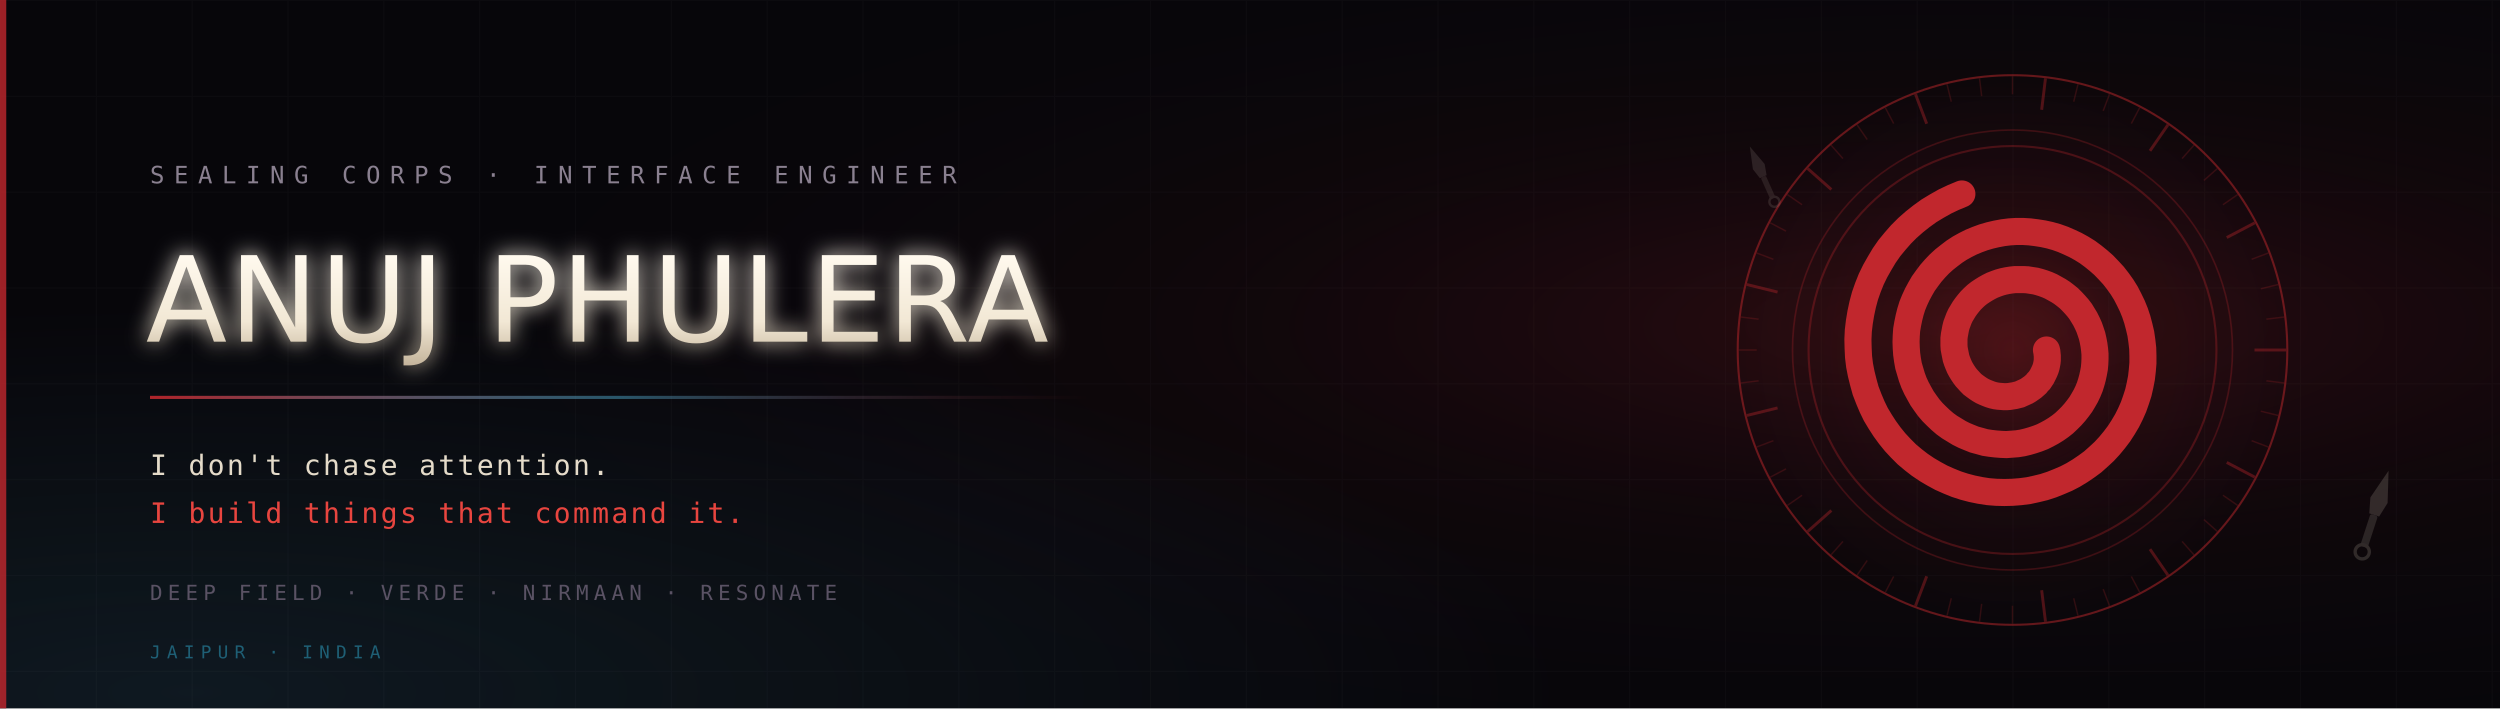
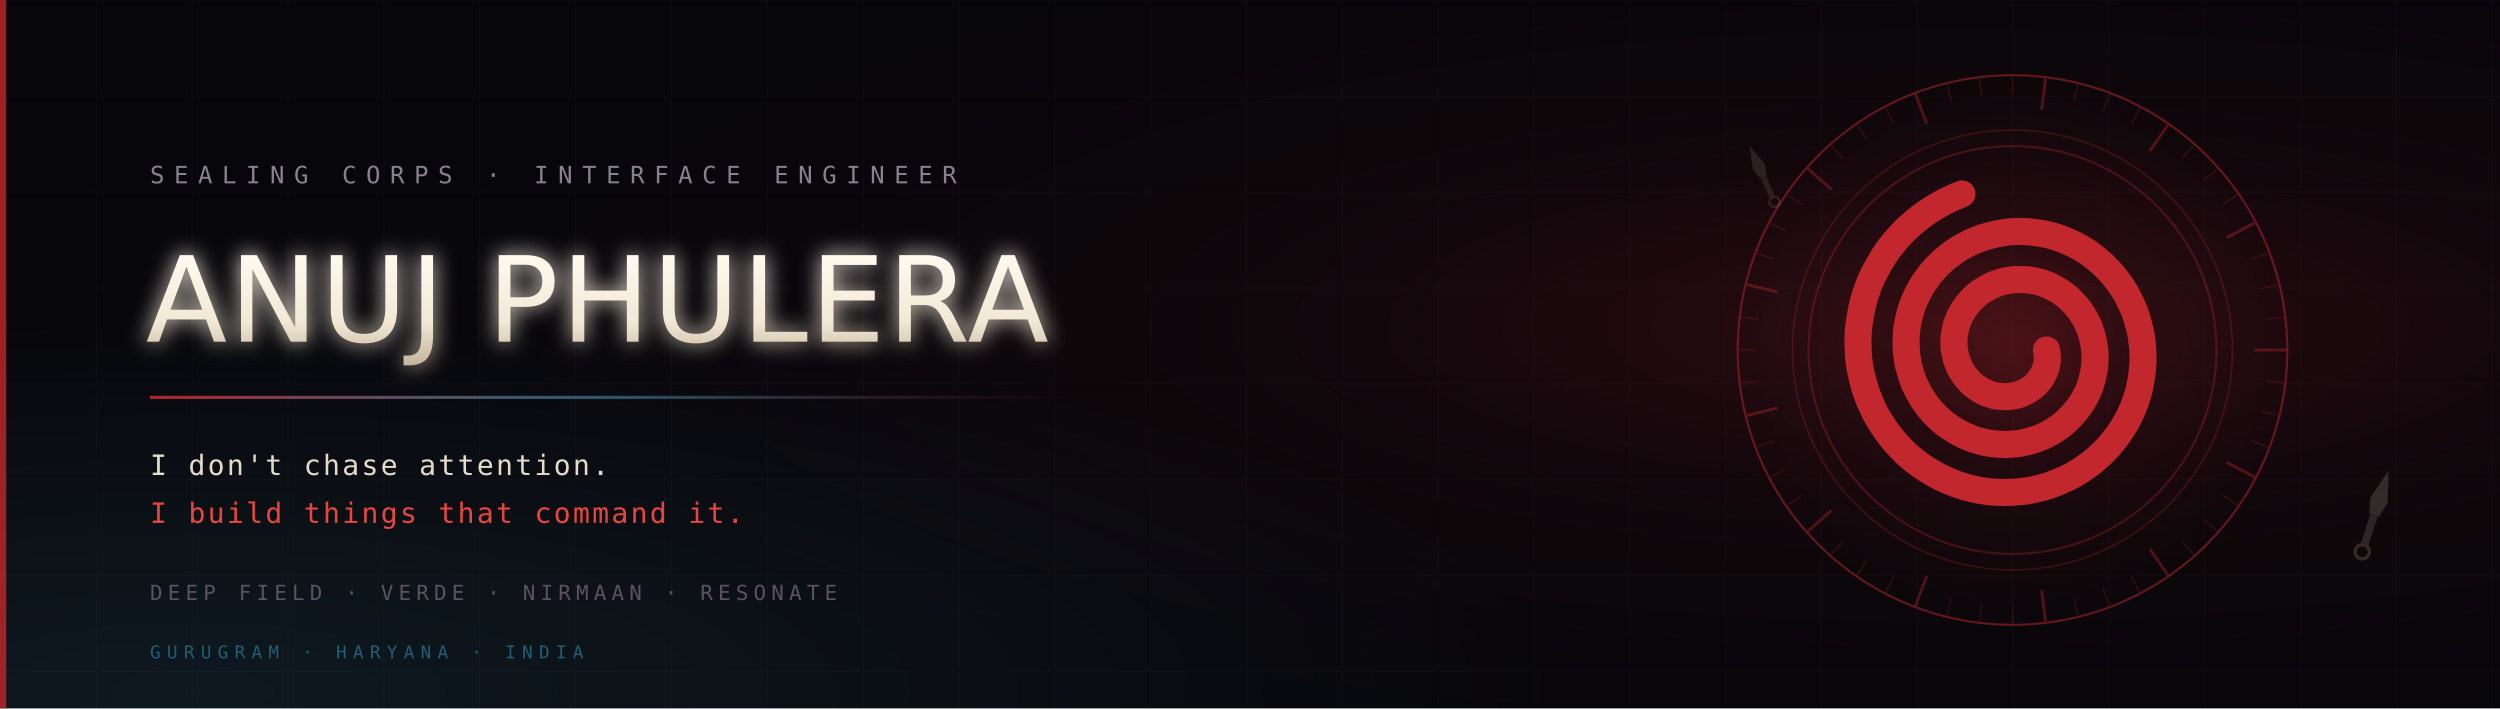
<svg xmlns="http://www.w3.org/2000/svg" width="1200" height="340" viewBox="0 0 1200 340" fill="none" role="img" aria-label="Anuj Phulera">
  <defs>
    <radialGradient id="chakraGlow" cx="0.5" cy="0.5" r="0.5">
      <stop offset="0" stop-color="#C1272D" stop-opacity="0.42" />
      <stop offset="0.45" stop-color="#C1272D" stop-opacity="0.10" />
      <stop offset="1" stop-color="#C1272D" stop-opacity="0" />
    </radialGradient>
    <radialGradient id="paperGlow" cx="0.78" cy="0.46" r="0.64">
      <stop offset="0" stop-color="#C1272D" stop-opacity="0.20" />
      <stop offset="0.5" stop-color="#7A1219" stop-opacity="0.06" />
      <stop offset="1" stop-color="#07060A" stop-opacity="0" />
    </radialGradient>
    <radialGradient id="blueWash" cx="0.08" cy="0.98" r="0.55">
      <stop offset="0" stop-color="#4FB3D9" stop-opacity="0.11" />
      <stop offset="1" stop-color="#4FB3D9" stop-opacity="0" />
    </radialGradient>
    <linearGradient id="ruleGrad" x1="0" y1="0" x2="1" y2="0">
      <stop offset="0" stop-color="#C1272D" stop-opacity="0.9" />
      <stop offset="0.5" stop-color="#4FB3D9" stop-opacity="0.45" />
      <stop offset="1" stop-color="#C1272D" stop-opacity="0" />
    </linearGradient>
    <linearGradient id="nameGrad" x1="0" y1="0" x2="0" y2="1">
      <stop offset="0" stop-color="#FFF9EE" />
      <stop offset="0.6" stop-color="#F2E8D5" />
      <stop offset="1" stop-color="#C4B49B" />
    </linearGradient>
    <pattern id="gridFine" width="46" height="46" patternUnits="userSpaceOnUse">
      <path d="M46 0H0V46" stroke="#FFFFFF" stroke-opacity="0.020" stroke-width="1" />
    </pattern>
    <filter id="softGlow" x="-60%" y="-60%" width="220%" height="220%">
      <feGaussianBlur stdDeviation="5" result="b" />
      <feMerge>
        <feMergeNode in="b" />
        <feMergeNode in="SourceGraphic" />
      </feMerge>
    </filter>
    <linearGradient id="cardGrad" x1="0" y1="0" x2="1" y2="1">
      <stop offset="0" stop-color="#121017" />
      <stop offset="0.55" stop-color="#0A080D" />
      <stop offset="1" stop-color="#100C12" />
    </linearGradient>
    <pattern id="grain" width="3" height="3" patternUnits="userSpaceOnUse">
      <circle cx="0.5" cy="0.5" r="0.45" fill="#FFFFFF" fill-opacity="0.030" />
      <circle cx="2.1" cy="1.7" r="0.4" fill="#FFFFFF" fill-opacity="0.018" />
    </pattern>
  </defs>
  <rect width="1200" height="340" fill="#07060A" />
  <rect width="1200" height="340" fill="url(#gridFine)" />
  <rect width="1200" height="340" fill="url(#paperGlow)" />
  <rect width="1200" height="340" fill="url(#blueWash)" />
  <g transform="translate(966,168)">
    <g opacity="0.88">
      <animateTransform attributeName="transform" type="rotate" from="0 0 0" to="360 0 0" dur="70s" repeatCount="indefinite" />
      <circle cx="0" cy="0" r="131.9" fill="none" stroke="#C1272D" stroke-width="1" stroke-opacity="0.55" />
      <circle cx="0" cy="0" r="105.6" fill="none" stroke="#C1272D" stroke-width="0.8" stroke-opacity="0.28" />
      <line x1="116.16" y1="0.00" x2="131.34" y2="0.00" stroke="#C1272D" stroke-width="1.4" stroke-opacity="0.42" />
      <line x1="121.86" y1="14.80" x2="130.38" y2="15.83" stroke="#C1272D" stroke-width="0.7" stroke-opacity="0.23" />
      <line x1="119.19" y1="29.38" x2="127.52" y2="31.43" stroke="#C1272D" stroke-width="0.7" stroke-opacity="0.23" />
      <line x1="114.78" y1="43.53" x2="122.81" y2="46.57" stroke="#C1272D" stroke-width="0.7" stroke-opacity="0.23" />
      <line x1="102.85" y1="53.98" x2="116.30" y2="61.04" stroke="#C1272D" stroke-width="1.4" stroke-opacity="0.42" />
      <line x1="101.03" y1="69.74" x2="108.09" y2="74.61" stroke="#C1272D" stroke-width="0.7" stroke-opacity="0.23" />
      <line x1="91.89" y1="81.40" x2="98.31" y2="87.09" stroke="#C1272D" stroke-width="0.7" stroke-opacity="0.23" />
      <line x1="81.40" y1="91.89" x2="87.09" y2="98.31" stroke="#C1272D" stroke-width="0.7" stroke-opacity="0.23" />
      <line x1="65.99" y1="95.60" x2="74.61" y2="108.09" stroke="#C1272D" stroke-width="1.4" stroke-opacity="0.42" />
      <line x1="57.05" y1="108.70" x2="61.04" y2="116.30" stroke="#C1272D" stroke-width="0.7" stroke-opacity="0.23" />
      <line x1="43.53" y1="114.78" x2="46.57" y2="122.81" stroke="#C1272D" stroke-width="0.7" stroke-opacity="0.23" />
      <line x1="29.38" y1="119.19" x2="31.43" y2="127.52" stroke="#C1272D" stroke-width="0.7" stroke-opacity="0.23" />
      <line x1="14.00" y1="115.31" x2="15.83" y2="130.38" stroke="#C1272D" stroke-width="1.4" stroke-opacity="0.42" />
      <line x1="-0.00" y1="122.76" x2="-0.00" y2="131.34" stroke="#C1272D" stroke-width="0.7" stroke-opacity="0.23" />
      <line x1="-14.80" y1="121.86" x2="-15.83" y2="130.38" stroke="#C1272D" stroke-width="0.7" stroke-opacity="0.23" />
      <line x1="-29.38" y1="119.19" x2="-31.43" y2="127.52" stroke="#C1272D" stroke-width="0.7" stroke-opacity="0.23" />
      <line x1="-41.19" y1="108.61" x2="-46.57" y2="122.81" stroke="#C1272D" stroke-width="1.4" stroke-opacity="0.42" />
      <line x1="-57.05" y1="108.70" x2="-61.04" y2="116.30" stroke="#C1272D" stroke-width="0.7" stroke-opacity="0.23" />
      <line x1="-69.74" y1="101.03" x2="-74.61" y2="108.09" stroke="#C1272D" stroke-width="0.7" stroke-opacity="0.23" />
      <line x1="-81.40" y1="91.89" x2="-87.09" y2="98.31" stroke="#C1272D" stroke-width="0.7" stroke-opacity="0.23" />
      <line x1="-86.95" y1="77.03" x2="-98.31" y2="87.09" stroke="#C1272D" stroke-width="1.4" stroke-opacity="0.42" />
      <line x1="-101.03" y1="69.74" x2="-108.09" y2="74.61" stroke="#C1272D" stroke-width="0.7" stroke-opacity="0.23" />
      <line x1="-108.70" y1="57.05" x2="-116.30" y2="61.04" stroke="#C1272D" stroke-width="0.7" stroke-opacity="0.23" />
      <line x1="-114.78" y1="43.53" x2="-122.81" y2="46.57" stroke="#C1272D" stroke-width="0.7" stroke-opacity="0.23" />
      <line x1="-112.78" y1="27.80" x2="-127.52" y2="31.43" stroke="#C1272D" stroke-width="1.4" stroke-opacity="0.42" />
      <line x1="-121.86" y1="14.80" x2="-130.38" y2="15.83" stroke="#C1272D" stroke-width="0.7" stroke-opacity="0.23" />
      <line x1="-122.76" y1="-0.00" x2="-131.34" y2="-0.00" stroke="#C1272D" stroke-width="0.7" stroke-opacity="0.23" />
      <line x1="-121.86" y1="-14.80" x2="-130.38" y2="-15.83" stroke="#C1272D" stroke-width="0.7" stroke-opacity="0.23" />
      <line x1="-112.78" y1="-27.80" x2="-127.52" y2="-31.43" stroke="#C1272D" stroke-width="1.4" stroke-opacity="0.42" />
      <line x1="-114.78" y1="-43.53" x2="-122.81" y2="-46.57" stroke="#C1272D" stroke-width="0.7" stroke-opacity="0.23" />
      <line x1="-108.70" y1="-57.05" x2="-116.30" y2="-61.04" stroke="#C1272D" stroke-width="0.7" stroke-opacity="0.23" />
      <line x1="-101.03" y1="-69.74" x2="-108.09" y2="-74.61" stroke="#C1272D" stroke-width="0.7" stroke-opacity="0.23" />
      <line x1="-86.95" y1="-77.03" x2="-98.31" y2="-87.09" stroke="#C1272D" stroke-width="1.4" stroke-opacity="0.42" />
      <line x1="-81.40" y1="-91.89" x2="-87.09" y2="-98.31" stroke="#C1272D" stroke-width="0.7" stroke-opacity="0.23" />
      <line x1="-69.74" y1="-101.03" x2="-74.61" y2="-108.09" stroke="#C1272D" stroke-width="0.7" stroke-opacity="0.23" />
      <line x1="-57.05" y1="-108.70" x2="-61.04" y2="-116.30" stroke="#C1272D" stroke-width="0.7" stroke-opacity="0.23" />
      <line x1="-41.19" y1="-108.61" x2="-46.57" y2="-122.81" stroke="#C1272D" stroke-width="1.4" stroke-opacity="0.42" />
      <line x1="-29.38" y1="-119.19" x2="-31.43" y2="-127.52" stroke="#C1272D" stroke-width="0.7" stroke-opacity="0.23" />
      <line x1="-14.80" y1="-121.86" x2="-15.83" y2="-130.38" stroke="#C1272D" stroke-width="0.7" stroke-opacity="0.23" />
      <line x1="-0.00" y1="-122.76" x2="-0.00" y2="-131.34" stroke="#C1272D" stroke-width="0.7" stroke-opacity="0.23" />
      <line x1="14.00" y1="-115.31" x2="15.83" y2="-130.38" stroke="#C1272D" stroke-width="1.4" stroke-opacity="0.42" />
      <line x1="29.38" y1="-119.19" x2="31.43" y2="-127.52" stroke="#C1272D" stroke-width="0.7" stroke-opacity="0.23" />
      <line x1="43.53" y1="-114.78" x2="46.57" y2="-122.81" stroke="#C1272D" stroke-width="0.7" stroke-opacity="0.23" />
      <line x1="57.05" y1="-108.70" x2="61.04" y2="-116.30" stroke="#C1272D" stroke-width="0.7" stroke-opacity="0.23" />
      <line x1="65.99" y1="-95.60" x2="74.61" y2="-108.09" stroke="#C1272D" stroke-width="1.4" stroke-opacity="0.42" />
      <line x1="81.40" y1="-91.89" x2="87.09" y2="-98.31" stroke="#C1272D" stroke-width="0.7" stroke-opacity="0.23" />
      <line x1="91.89" y1="-81.40" x2="98.31" y2="-87.09" stroke="#C1272D" stroke-width="0.7" stroke-opacity="0.23" />
      <line x1="101.03" y1="-69.74" x2="108.09" y2="-74.61" stroke="#C1272D" stroke-width="0.7" stroke-opacity="0.23" />
      <line x1="102.85" y1="-53.98" x2="116.30" y2="-61.04" stroke="#C1272D" stroke-width="1.4" stroke-opacity="0.42" />
      <line x1="114.78" y1="-43.53" x2="122.81" y2="-46.57" stroke="#C1272D" stroke-width="0.7" stroke-opacity="0.23" />
      <line x1="119.19" y1="-29.38" x2="127.52" y2="-31.43" stroke="#C1272D" stroke-width="0.7" stroke-opacity="0.23" />
      <line x1="121.86" y1="-14.80" x2="130.38" y2="-15.83" stroke="#C1272D" stroke-width="0.7" stroke-opacity="0.23" />
    </g>
  </g>
  <circle cx="966" cy="168" r="129.6" fill="url(#chakraGlow)" opacity="0.55" />
  <g transform="translate(966,168)" opacity="1.0">
    <g>
      <animateTransform attributeName="transform" type="rotate" from="0 0 0" to="360 0 0" dur="26s" repeatCount="indefinite" />
      <path d="M 16.3,0.0 L 16.5,0.9 L 16.6,1.9 L 16.7,2.9 L 16.7,3.8 L 16.7,4.8 L 16.6,5.8 L 16.4,6.9 L 16.2,7.9 L 15.9,8.9 L 15.5,9.9 L 15.1,10.8 L 14.6,11.8 L 14.1,12.8 L 13.5,13.7 L 12.9,14.6 L 12.1,15.4 L 11.4,16.3 L 10.5,17.1 L 9.7,17.8 L 8.7,18.5 L 7.7,19.2 L 6.7,19.8 L 5.6,20.3 L 4.5,20.8 L 3.4,21.3 L 2.2,21.6 L 1.0,21.9 L -0.3,22.1 L -1.5,22.3 L -2.8,22.4 L -4.1,22.4 L -5.4,22.3 L -6.7,22.2 L -8.1,22.0 L -9.4,21.7 L -10.7,21.3 L -12.0,20.8 L -13.2,20.3 L -14.5,19.7 L -15.7,19.0 L -16.9,18.2 L -18.0,17.4 L -19.2,16.5 L -20.2,15.5 L -21.2,14.4 L -22.2,13.3 L -23.1,12.1 L -23.9,10.9 L -24.7,9.6 L -25.4,8.3 L -26.0,6.9 L -26.6,5.4 L -27.1,3.9 L -27.4,2.4 L -27.7,0.9 L -28.0,-0.7 L -28.1,-2.3 L -28.1,-3.9 L -28.1,-5.5 L -27.9,-7.2 L -27.6,-8.8 L -27.3,-10.4 L -26.9,-12.0 L -26.3,-13.6 L -25.7,-15.2 L -25.0,-16.7 L -24.1,-18.2 L -23.2,-19.7 L -22.2,-21.1 L -21.1,-22.5 L -20.0,-23.8 L -18.7,-25.1 L -17.4,-26.3 L -16.0,-27.4 L -14.5,-28.4 L -12.9,-29.4 L -11.3,-30.3 L -9.7,-31.1 L -7.9,-31.8 L -6.2,-32.4 L -4.4,-32.9 L -2.5,-33.3 L -0.6,-33.6 L 1.3,-33.8 L 3.2,-33.8 L 5.1,-33.8 L 7.1,-33.7 L 9.0,-33.4 L 11.0,-33.1 L 12.9,-32.6 L 14.8,-32.0 L 16.7,-31.3 L 18.5,-30.5 L 20.3,-29.5 L 22.1,-28.5 L 23.8,-27.4 L 25.5,-26.1 L 27.1,-24.8 L 28.6,-23.3 L 30.0,-21.8 L 31.4,-20.2 L 32.7,-18.5 L 33.8,-16.7 L 34.9,-14.9 L 35.9,-12.9 L 36.8,-10.9 L 37.5,-8.9 L 38.2,-6.8 L 38.7,-4.6 L 39.1,-2.5 L 39.4,-0.2 L 39.6,2.0 L 39.6,4.2 L 39.5,6.5 L 39.3,8.8 L 38.9,11.0 L 38.4,13.3 L 37.8,15.5 L 37.1,17.7 L 36.2,19.9 L 35.2,22.0 L 34.0,24.1 L 32.8,26.1 L 31.4,28.0 L 29.9,29.9 L 28.3,31.7 L 26.6,33.4 L 24.8,35.1 L 22.9,36.6 L 20.9,38.0 L 18.8,39.3 L 16.6,40.5 L 14.4,41.6 L 12.1,42.5 L 9.7,43.3 L 7.3,44.0 L 4.8,44.6 L 2.3,45.0 L -0.3,45.2 L -2.9,45.4 L -5.4,45.3 L -8.0,45.1 L -10.6,44.8 L -13.2,44.4 L -15.7,43.7 L -18.3,43.0 L -20.8,42.0 L -23.2,41.0 L -25.6,39.8 L -27.9,38.4 L -30.2,37.0 L -32.4,35.4 L -34.5,33.6 L -36.5,31.7 L -38.4,29.8 L -40.2,27.7 L -41.8,25.5 L -43.4,23.2 L -44.8,20.7 L -46.1,18.3 L -47.3,15.7 L -48.3,13.0 L -49.1,10.3 L -49.9,7.6 L -50.4,4.8 L -50.8,1.9 L -51.0,-1.0 L -51.1,-3.9 L -51.0,-6.8 L -50.8,-9.7 L -50.3,-12.6 L -49.7,-15.5 L -49.0,-18.3 L -48.1,-21.2 L -47.0,-23.9 L -45.7,-26.7 L -44.3,-29.3 L -42.8,-31.9 L -41.0,-34.4 L -39.2,-36.8 L -37.2,-39.1 L -35.1,-41.3 L -32.8,-43.4 L -30.4,-45.3 L -27.9,-47.2 L -25.3,-48.9 L -22.6,-50.4 L -19.8,-51.8 L -16.9,-53.0 L -13.9,-54.1 L -10.8,-55.0 L -7.8,-55.7 L -4.6,-56.3 L -1.4,-56.7 L 1.8,-56.9 L 5.0,-56.9 L 8.3,-56.7 L 11.5,-56.3 L 14.7,-55.8 L 17.9,-55.1 L 21.1,-54.2 L 24.2,-53.1 L 27.2,-51.8 L 30.2,-50.4 L 33.1,-48.8 L 36.0,-47.0 L 38.7,-45.0 L 41.3,-42.9 L 43.8,-40.7 L 46.2,-38.2 L 48.5,-35.7 L 50.6,-33.0 L 52.6,-30.2 L 54.4,-27.3 L 56.0,-24.2 L 57.5,-21.1 L 58.8,-17.9 L 59.9,-14.6 L 60.8,-11.2 L 61.6,-7.8 L 62.1,-4.3 L 62.5,-0.8 L 62.6,2.8 L 62.6,6.3 L 62.3,9.9 L 61.9,13.4 L 61.2,17.0 L 60.4,20.5 L 59.3,23.9 L 58.1,27.3 L 56.6,30.7 L 55.0,33.9 L 53.1,37.1 L 51.1,40.2 L 48.9,43.1 L 46.5,46.0 L 44.0,48.7 L 41.3,51.2 L 38.5,53.7 L 35.5,55.9 L 32.4,58.0 L 29.1,60.0 L 25.8,61.7 L 22.3,63.2 L 18.8,64.6 L 15.1,65.8 L 11.4,66.7 L 7.7,67.5 L 3.8,68.0 L 0.0,68.3 L -3.9,68.4 L -7.8,68.3 L -11.6,68.0 L -15.5,67.4 L -19.4,66.6 L -23.2,65.6 L -26.9,64.4 L -30.6,62.9 L -34.2,61.3 L -37.7,59.4 L -41.1,57.4 L -44.5,55.1 L -47.6,52.7 L -50.7,50.1 L -53.6,47.2 L -56.3,44.3 L -58.9,41.1 L -61.3,37.8 L -63.5,34.4 L -65.6,30.9 L -67.4,27.2 L -69.0,23.4 L -70.5,19.5 L -71.6,15.5 L -72.6,11.5 L -73.4,7.4 L -73.9,3.3 L -74.1,-0.9 L -74.2,-5.1 L -74.0,-9.3 L -73.5,-13.5 L -72.8,-17.7 L -71.9,-21.9 L -70.8,-26.0 L -69.4,-30.0 L -67.8,-34.0 L -65.9,-37.9 L -63.8,-41.6 L -61.6,-45.3 L -59.1,-48.9 L -56.3,-52.3 L -53.5,-55.5 L -50.4,-58.6 L -47.1,-61.5 L -43.7,-64.2 L -40.1,-66.8 L -36.3,-69.1 L -32.4,-71.3 L -28.4,-73.2 L -24.3,-74.9" fill="none" stroke="#C1272D" stroke-width="13.00" stroke-linecap="round" />
    </g>
  </g>
  <circle cx="966" cy="168" r="97.9" fill="none" stroke="#C1272D" stroke-width="1" stroke-opacity="0.30" />
  <circle cx="543.8" cy="348" r="1.4" fill="#4FB3D9" opacity="0">
    <animate attributeName="cy" values="348;-24" dur="16.3s" begin="6.5s" repeatCount="indefinite" />
    <animate attributeName="cx" values="543.8;544.4" dur="16.3s" begin="6.5s" repeatCount="indefinite" />
    <animate attributeName="opacity" values="0;0.8;0.45;0" keyTimes="0;0.2;0.68;1" dur="16.3s" begin="6.5s" repeatCount="indefinite" />
  </circle>
  <circle cx="227.9" cy="348" r="1.4" fill="#4FB3D9" opacity="0">
    <animate attributeName="cy" values="348;-24" dur="13.7s" begin="11.1s" repeatCount="indefinite" />
    <animate attributeName="cx" values="227.9;195.4" dur="13.7s" begin="11.1s" repeatCount="indefinite" />
    <animate attributeName="opacity" values="0;0.8;0.45;0" keyTimes="0;0.2;0.68;1" dur="13.7s" begin="11.1s" repeatCount="indefinite" />
  </circle>
  <circle cx="117.0" cy="348" r="1.8" fill="#4FB3D9" opacity="0">
    <animate attributeName="cy" values="348;-24" dur="14.2s" begin="0.6s" repeatCount="indefinite" />
    <animate attributeName="cx" values="117.0;155.6" dur="14.2s" begin="0.6s" repeatCount="indefinite" />
    <animate attributeName="opacity" values="0;0.8;0.45;0" keyTimes="0;0.2;0.68;1" dur="14.2s" begin="0.6s" repeatCount="indefinite" />
  </circle>
  <circle cx="781.6" cy="348" r="1.5" fill="#F2E8D5" opacity="0">
    <animate attributeName="cy" values="348;-24" dur="9.4s" begin="0.2s" repeatCount="indefinite" />
    <animate attributeName="cx" values="781.6;783.9" dur="9.4s" begin="0.2s" repeatCount="indefinite" />
    <animate attributeName="opacity" values="0;0.8;0.45;0" keyTimes="0;0.2;0.68;1" dur="9.4s" begin="0.2s" repeatCount="indefinite" />
  </circle>
  <circle cx="234.4" cy="348" r="1.0" fill="#4FB3D9" opacity="0">
    <animate attributeName="cy" values="348;-24" dur="8.3s" begin="6.5s" repeatCount="indefinite" />
    <animate attributeName="cx" values="234.4;229.7" dur="8.3s" begin="6.5s" repeatCount="indefinite" />
    <animate attributeName="opacity" values="0;0.8;0.45;0" keyTimes="0;0.2;0.68;1" dur="8.3s" begin="6.5s" repeatCount="indefinite" />
  </circle>
  <circle cx="622.6" cy="348" r="1.5" fill="#F2E8D5" opacity="0">
    <animate attributeName="cy" values="348;-24" dur="12.5s" begin="9.3s" repeatCount="indefinite" />
    <animate attributeName="cx" values="622.6;619.2" dur="12.5s" begin="9.3s" repeatCount="indefinite" />
    <animate attributeName="opacity" values="0;0.8;0.45;0" keyTimes="0;0.2;0.68;1" dur="12.5s" begin="9.3s" repeatCount="indefinite" />
  </circle>
  <circle cx="1187.2" cy="348" r="2.0" fill="#F2E8D5" opacity="0">
    <animate attributeName="cy" values="348;-24" dur="15.6s" begin="9.9s" repeatCount="indefinite" />
    <animate attributeName="cx" values="1187.2;1172.5" dur="15.6s" begin="9.9s" repeatCount="indefinite" />
    <animate attributeName="opacity" values="0;0.8;0.45;0" keyTimes="0;0.2;0.68;1" dur="15.6s" begin="9.9s" repeatCount="indefinite" />
  </circle>
  <circle cx="351.1" cy="348" r="0.8" fill="#4FB3D9" opacity="0">
    <animate attributeName="cy" values="348;-24" dur="14.9s" begin="5.6s" repeatCount="indefinite" />
    <animate attributeName="cx" values="351.1;378.8" dur="14.9s" begin="5.6s" repeatCount="indefinite" />
    <animate attributeName="opacity" values="0;0.8;0.45;0" keyTimes="0;0.2;0.68;1" dur="14.9s" begin="5.6s" repeatCount="indefinite" />
  </circle>
  <circle cx="1140.5" cy="348" r="1.8" fill="#4FB3D9" opacity="0">
    <animate attributeName="cy" values="348;-24" dur="8.0s" begin="2.9s" repeatCount="indefinite" />
    <animate attributeName="cx" values="1140.5;1173.3" dur="8.0s" begin="2.9s" repeatCount="indefinite" />
    <animate attributeName="opacity" values="0;0.8;0.45;0" keyTimes="0;0.2;0.68;1" dur="8.0s" begin="2.9s" repeatCount="indefinite" />
  </circle>
  <circle cx="1166.8" cy="348" r="1.2" fill="#F2E8D5" opacity="0">
    <animate attributeName="cy" values="348;-24" dur="8.7s" begin="8.8s" repeatCount="indefinite" />
    <animate attributeName="cx" values="1166.8;1189.1" dur="8.7s" begin="8.8s" repeatCount="indefinite" />
    <animate attributeName="opacity" values="0;0.8;0.45;0" keyTimes="0;0.2;0.68;1" dur="8.7s" begin="8.8s" repeatCount="indefinite" />
  </circle>
  <circle cx="112.8" cy="348" r="1.1" fill="#F2E8D5" opacity="0">
    <animate attributeName="cy" values="348;-24" dur="16.7s" begin="10.6s" repeatCount="indefinite" />
    <animate attributeName="cx" values="112.8;82.3" dur="16.7s" begin="10.6s" repeatCount="indefinite" />
    <animate attributeName="opacity" values="0;0.8;0.45;0" keyTimes="0;0.2;0.68;1" dur="16.7s" begin="10.6s" repeatCount="indefinite" />
  </circle>
  <circle cx="129.2" cy="348" r="0.8" fill="#4FB3D9" opacity="0">
    <animate attributeName="cy" values="348;-24" dur="15.2s" begin="2.5s" repeatCount="indefinite" />
    <animate attributeName="cx" values="129.2;134.0" dur="15.2s" begin="2.5s" repeatCount="indefinite" />
    <animate attributeName="opacity" values="0;0.8;0.45;0" keyTimes="0;0.2;0.68;1" dur="15.2s" begin="2.5s" repeatCount="indefinite" />
  </circle>
  <circle cx="235.0" cy="348" r="1.7" fill="#4FB3D9" opacity="0">
    <animate attributeName="cy" values="348;-24" dur="9.2s" begin="9.0s" repeatCount="indefinite" />
    <animate attributeName="cx" values="235.0;204.3" dur="9.2s" begin="9.0s" repeatCount="indefinite" />
    <animate attributeName="opacity" values="0;0.8;0.45;0" keyTimes="0;0.2;0.68;1" dur="9.2s" begin="9.0s" repeatCount="indefinite" />
  </circle>
  <circle cx="261.2" cy="348" r="1.1" fill="#4FB3D9" opacity="0">
    <animate attributeName="cy" values="348;-24" dur="16.7s" begin="11.2s" repeatCount="indefinite" />
    <animate attributeName="cx" values="261.2;245.5" dur="16.7s" begin="11.2s" repeatCount="indefinite" />
    <animate attributeName="opacity" values="0;0.8;0.45;0" keyTimes="0;0.2;0.68;1" dur="16.7s" begin="11.2s" repeatCount="indefinite" />
  </circle>
  <circle cx="258.6" cy="348" r="1.2" fill="#4FB3D9" opacity="0">
    <animate attributeName="cy" values="348;-24" dur="15.7s" begin="9.0s" repeatCount="indefinite" />
    <animate attributeName="cx" values="258.6;226.7" dur="15.7s" begin="9.0s" repeatCount="indefinite" />
    <animate attributeName="opacity" values="0;0.8;0.45;0" keyTimes="0;0.2;0.68;1" dur="15.7s" begin="9.0s" repeatCount="indefinite" />
  </circle>
  <circle cx="261.6" cy="348" r="1.0" fill="#F2E8D5" opacity="0">
    <animate attributeName="cy" values="348;-24" dur="15.0s" begin="4.6s" repeatCount="indefinite" />
    <animate attributeName="cx" values="261.6;245.3" dur="15.0s" begin="4.6s" repeatCount="indefinite" />
    <animate attributeName="opacity" values="0;0.8;0.45;0" keyTimes="0;0.2;0.68;1" dur="15.0s" begin="4.6s" repeatCount="indefinite" />
  </circle>
  <circle cx="116.3" cy="348" r="1.5" fill="#4FB3D9" opacity="0">
    <animate attributeName="cy" values="348;-24" dur="10.2s" begin="8.4s" repeatCount="indefinite" />
    <animate attributeName="cx" values="116.3;106.1" dur="10.2s" begin="8.4s" repeatCount="indefinite" />
    <animate attributeName="opacity" values="0;0.8;0.45;0" keyTimes="0;0.2;0.68;1" dur="10.2s" begin="8.4s" repeatCount="indefinite" />
  </circle>
  <circle cx="1141.8" cy="348" r="1.3" fill="#F2E8D5" opacity="0">
    <animate attributeName="cy" values="348;-24" dur="13.2s" begin="12.1s" repeatCount="indefinite" />
    <animate attributeName="cx" values="1141.8;1116.4" dur="13.2s" begin="12.1s" repeatCount="indefinite" />
    <animate attributeName="opacity" values="0;0.8;0.45;0" keyTimes="0;0.2;0.68;1" dur="13.2s" begin="12.1s" repeatCount="indefinite" />
  </circle>
  <circle cx="1081.9" cy="348" r="1.8" fill="#4FB3D9" opacity="0">
    <animate attributeName="cy" values="348;-24" dur="10.2s" begin="2.7s" repeatCount="indefinite" />
    <animate attributeName="cx" values="1081.9;1101.1" dur="10.2s" begin="2.7s" repeatCount="indefinite" />
    <animate attributeName="opacity" values="0;0.8;0.45;0" keyTimes="0;0.2;0.68;1" dur="10.2s" begin="2.7s" repeatCount="indefinite" />
  </circle>
  <circle cx="242.0" cy="348" r="1.9" fill="#F2E8D5" opacity="0">
    <animate attributeName="cy" values="348;-24" dur="15.9s" begin="8.4s" repeatCount="indefinite" />
    <animate attributeName="cx" values="242.0;235.7" dur="15.9s" begin="8.4s" repeatCount="indefinite" />
    <animate attributeName="opacity" values="0;0.8;0.45;0" keyTimes="0;0.2;0.68;1" dur="15.9s" begin="8.4s" repeatCount="indefinite" />
  </circle>
  <circle cx="55.7" cy="348" r="2.0" fill="#4FB3D9" opacity="0">
    <animate attributeName="cy" values="348;-24" dur="10.1s" begin="9.9s" repeatCount="indefinite" />
    <animate attributeName="cx" values="55.7;36.2" dur="10.1s" begin="9.9s" repeatCount="indefinite" />
    <animate attributeName="opacity" values="0;0.8;0.45;0" keyTimes="0;0.2;0.68;1" dur="10.1s" begin="9.9s" repeatCount="indefinite" />
  </circle>
  <circle cx="713.8" cy="348" r="1.1" fill="#F2E8D5" opacity="0">
    <animate attributeName="cy" values="348;-24" dur="9.6s" begin="10.1s" repeatCount="indefinite" />
    <animate attributeName="cx" values="713.8;679.3" dur="9.6s" begin="10.1s" repeatCount="indefinite" />
    <animate attributeName="opacity" values="0;0.8;0.45;0" keyTimes="0;0.2;0.68;1" dur="9.6s" begin="10.1s" repeatCount="indefinite" />
  </circle>
  <circle cx="670.1" cy="348" r="1.8" fill="#F2E8D5" opacity="0">
    <animate attributeName="cy" values="348;-24" dur="13.5s" begin="3.9s" repeatCount="indefinite" />
    <animate attributeName="cx" values="670.1;703.4" dur="13.5s" begin="3.9s" repeatCount="indefinite" />
    <animate attributeName="opacity" values="0;0.8;0.45;0" keyTimes="0;0.2;0.68;1" dur="13.5s" begin="3.9s" repeatCount="indefinite" />
  </circle>
  <circle cx="29.6" cy="348" r="1.0" fill="#4FB3D9" opacity="0">
    <animate attributeName="cy" values="348;-24" dur="12.0s" begin="0.8s" repeatCount="indefinite" />
    <animate attributeName="cx" values="29.6;3.7" dur="12.0s" begin="0.8s" repeatCount="indefinite" />
    <animate attributeName="opacity" values="0;0.8;0.45;0" keyTimes="0;0.2;0.68;1" dur="12.0s" begin="0.8s" repeatCount="indefinite" />
  </circle>
  <circle cx="685.2" cy="348" r="0.9" fill="#4FB3D9" opacity="0">
    <animate attributeName="cy" values="348;-24" dur="11.3s" begin="12.5s" repeatCount="indefinite" />
    <animate attributeName="cx" values="685.2;723.6" dur="11.3s" begin="12.5s" repeatCount="indefinite" />
    <animate attributeName="opacity" values="0;0.8;0.45;0" keyTimes="0;0.2;0.68;1" dur="11.3s" begin="12.5s" repeatCount="indefinite" />
  </circle>
  <circle cx="825.6" cy="348" r="1.5" fill="#4FB3D9" opacity="0">
    <animate attributeName="cy" values="348;-24" dur="9.3s" begin="0.5s" repeatCount="indefinite" />
    <animate attributeName="cx" values="825.6;787.1" dur="9.3s" begin="0.5s" repeatCount="indefinite" />
    <animate attributeName="opacity" values="0;0.8;0.45;0" keyTimes="0;0.2;0.68;1" dur="9.3s" begin="0.5s" repeatCount="indefinite" />
  </circle>
  <g transform="translate(1140,246) rotate(18) scale(0.62)" opacity="0.16">
    <path d="M 0,-34 L 7,-10 L 4,2 L -4,2 L -7,-10 Z" fill="#F2E8D5" />
    <rect x="-3" y="2" width="6" height="26" rx="1.6" fill="#F2E8D5" fill-opacity="0.85" />
    <circle cx="0" cy="32" r="5.5" fill="none" stroke="#F2E8D5" stroke-width="2.6" />
  </g>
  <g transform="translate(846,84) rotate(-24) scale(0.44)" opacity="0.12">
    <path d="M 0,-34 L 7,-10 L 4,2 L -4,2 L -7,-10 Z" fill="#F2E8D5" />
    <rect x="-3" y="2" width="6" height="26" rx="1.6" fill="#F2E8D5" fill-opacity="0.85" />
    <circle cx="0" cy="32" r="5.5" fill="none" stroke="#F2E8D5" stroke-width="2.6" />
  </g>
  <rect x="0" y="0" width="3" height="340" fill="#C1272D" fill-opacity="0.8" />
  <text x="72" y="88" font-family="ui-monospace, SFMono-Regular, Menlo, Consolas, monospace" font-size="11.5" letter-spacing="4.6" fill="#8A8090">SEALING CORPS · INTERFACE ENGINEER</text>
  <text x="70" y="164" font-family="'Arial Black', 'Helvetica Neue', Impact, 'DejaVu Sans', sans-serif" font-size="57" letter-spacing="1.1" fill="url(#nameGrad)" filter="url(#softGlow)">ANUJ PHULERA</text>
  <rect x="72" y="190" width="452" height="1.5" fill="url(#ruleGrad)" />
  <text x="72" y="228" font-family="ui-monospace, SFMono-Regular, Menlo, Consolas, monospace" font-size="13.5" letter-spacing="1.1" fill="#F2E8D5" opacity="0.94">I don't chase attention.</text>
  <text x="72" y="251" font-family="ui-monospace, SFMono-Regular, Menlo, Consolas, monospace" font-size="13.5" letter-spacing="1.1" fill="#E8453F">I build things that command it.</text>
  <text x="72" y="288" font-family="ui-monospace, SFMono-Regular, Menlo, Consolas, monospace" font-size="10" letter-spacing="2.5" fill="#5A5264">DEEP FIELD · VERDE · NIRMAAN · RESONATE</text>
-   <text x="72" y="316" font-family="ui-monospace, SFMono-Regular, Menlo, Consolas, monospace" font-size="8.5" letter-spacing="3" fill="#1E5F75">JAIPUR · INDIA</text>
+   <text x="72" y="316" font-family="ui-monospace, SFMono-Regular, Menlo, Consolas, monospace" font-size="8.5" letter-spacing="3" fill="#1E5F75">GURUGRAM · HARYANA · INDIA</text>
</svg>
